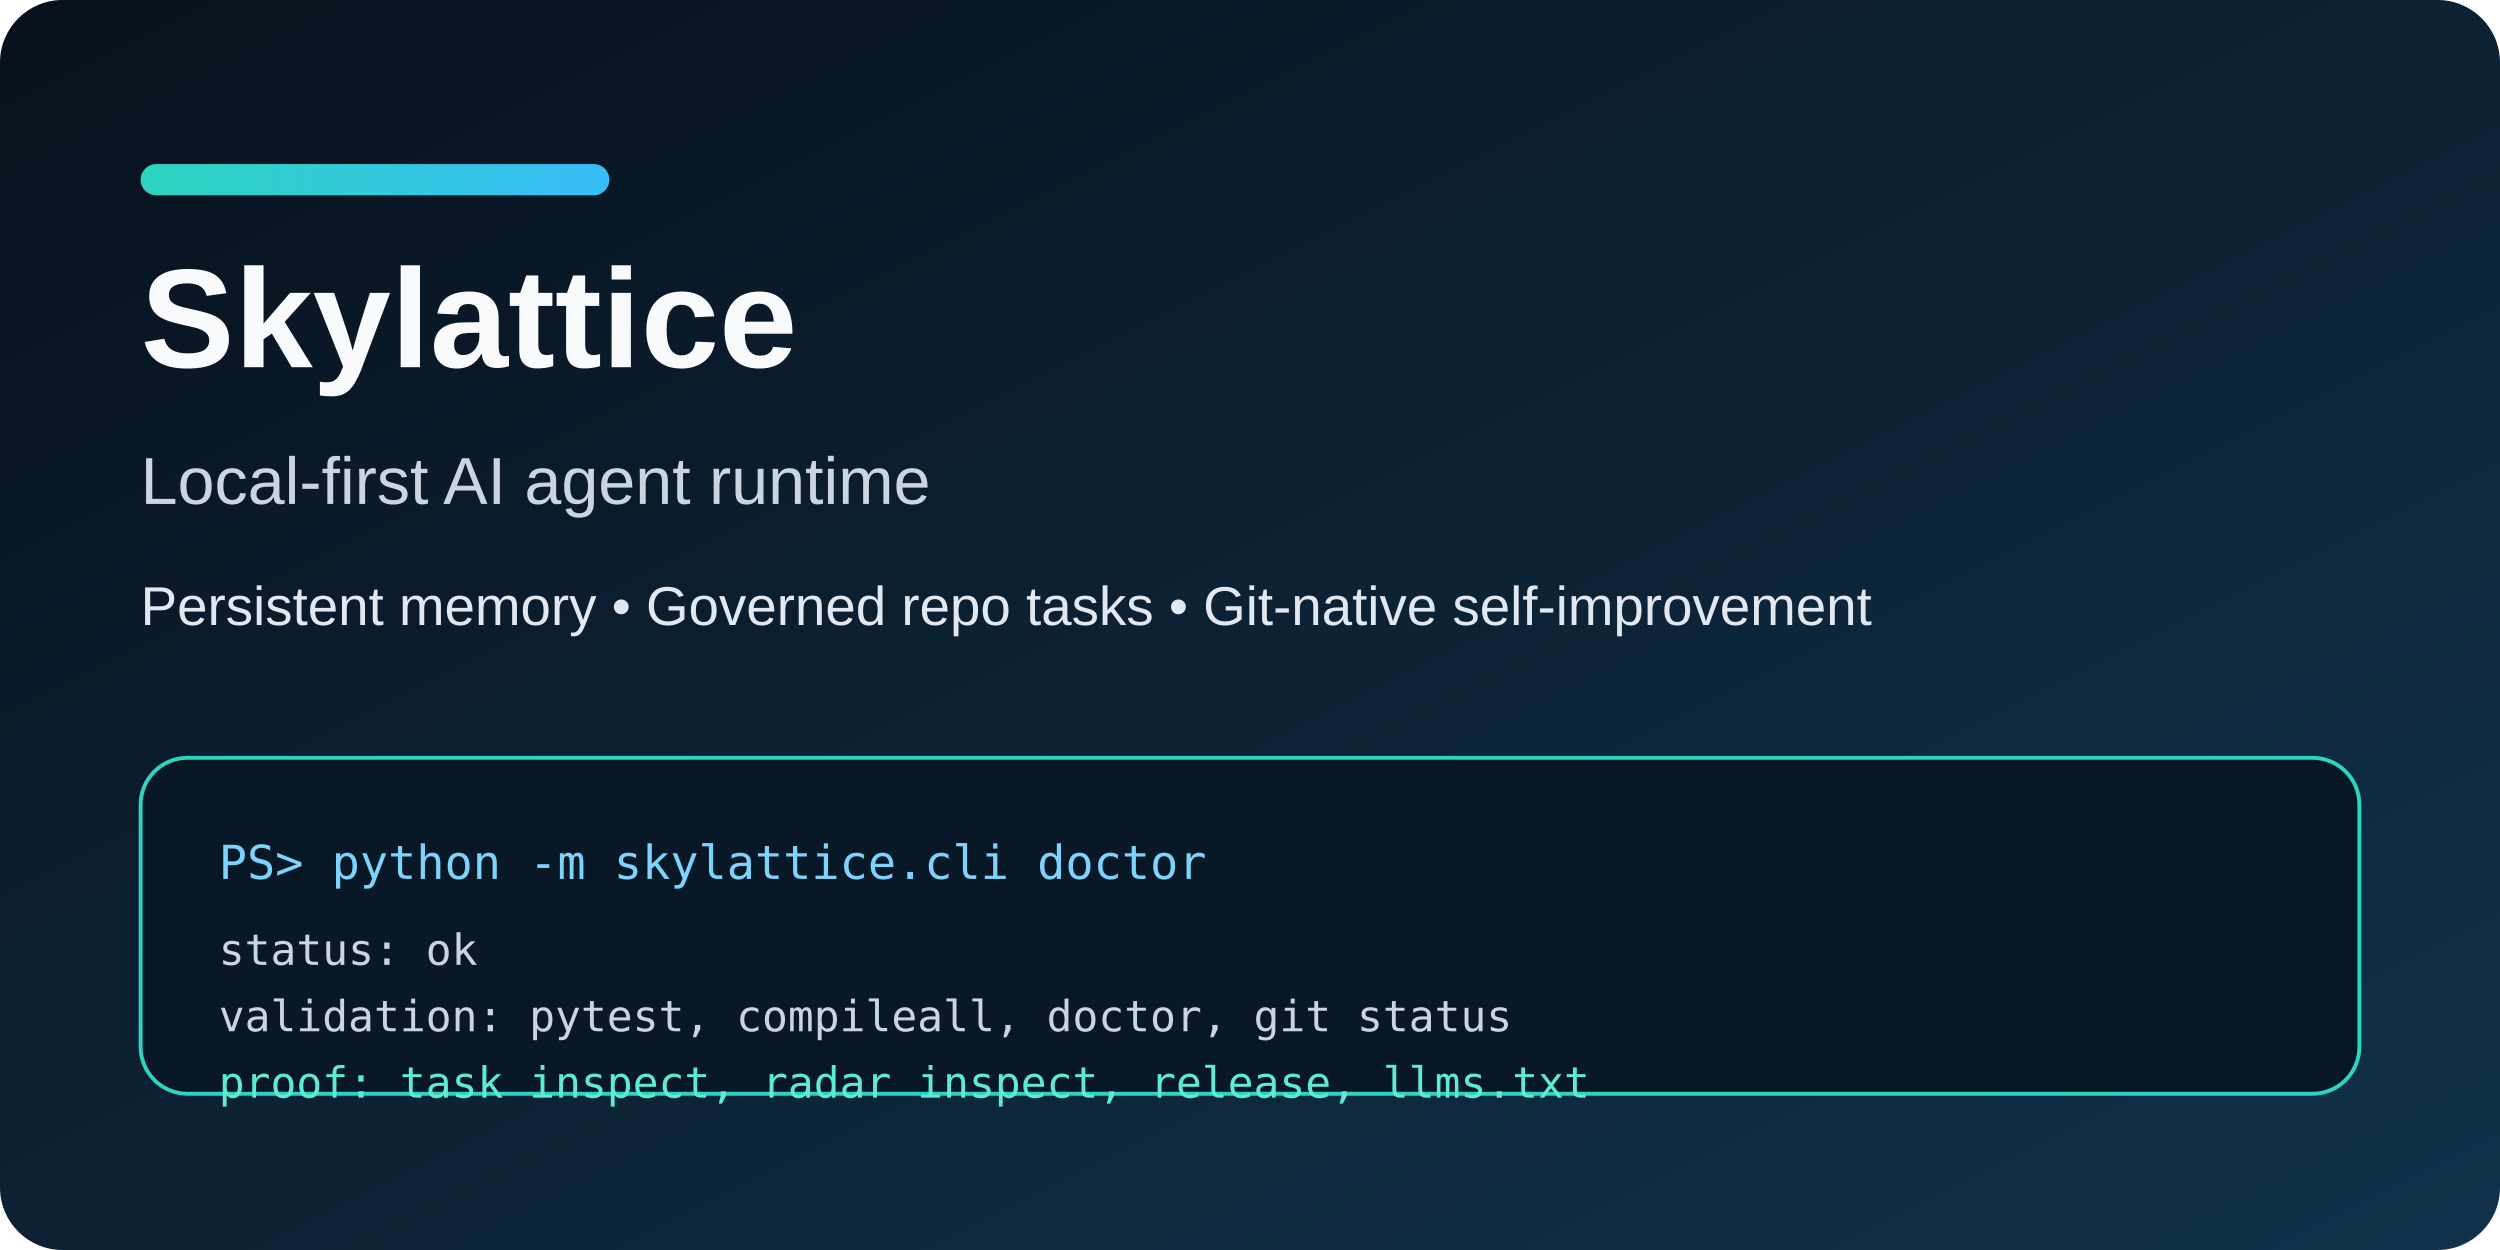
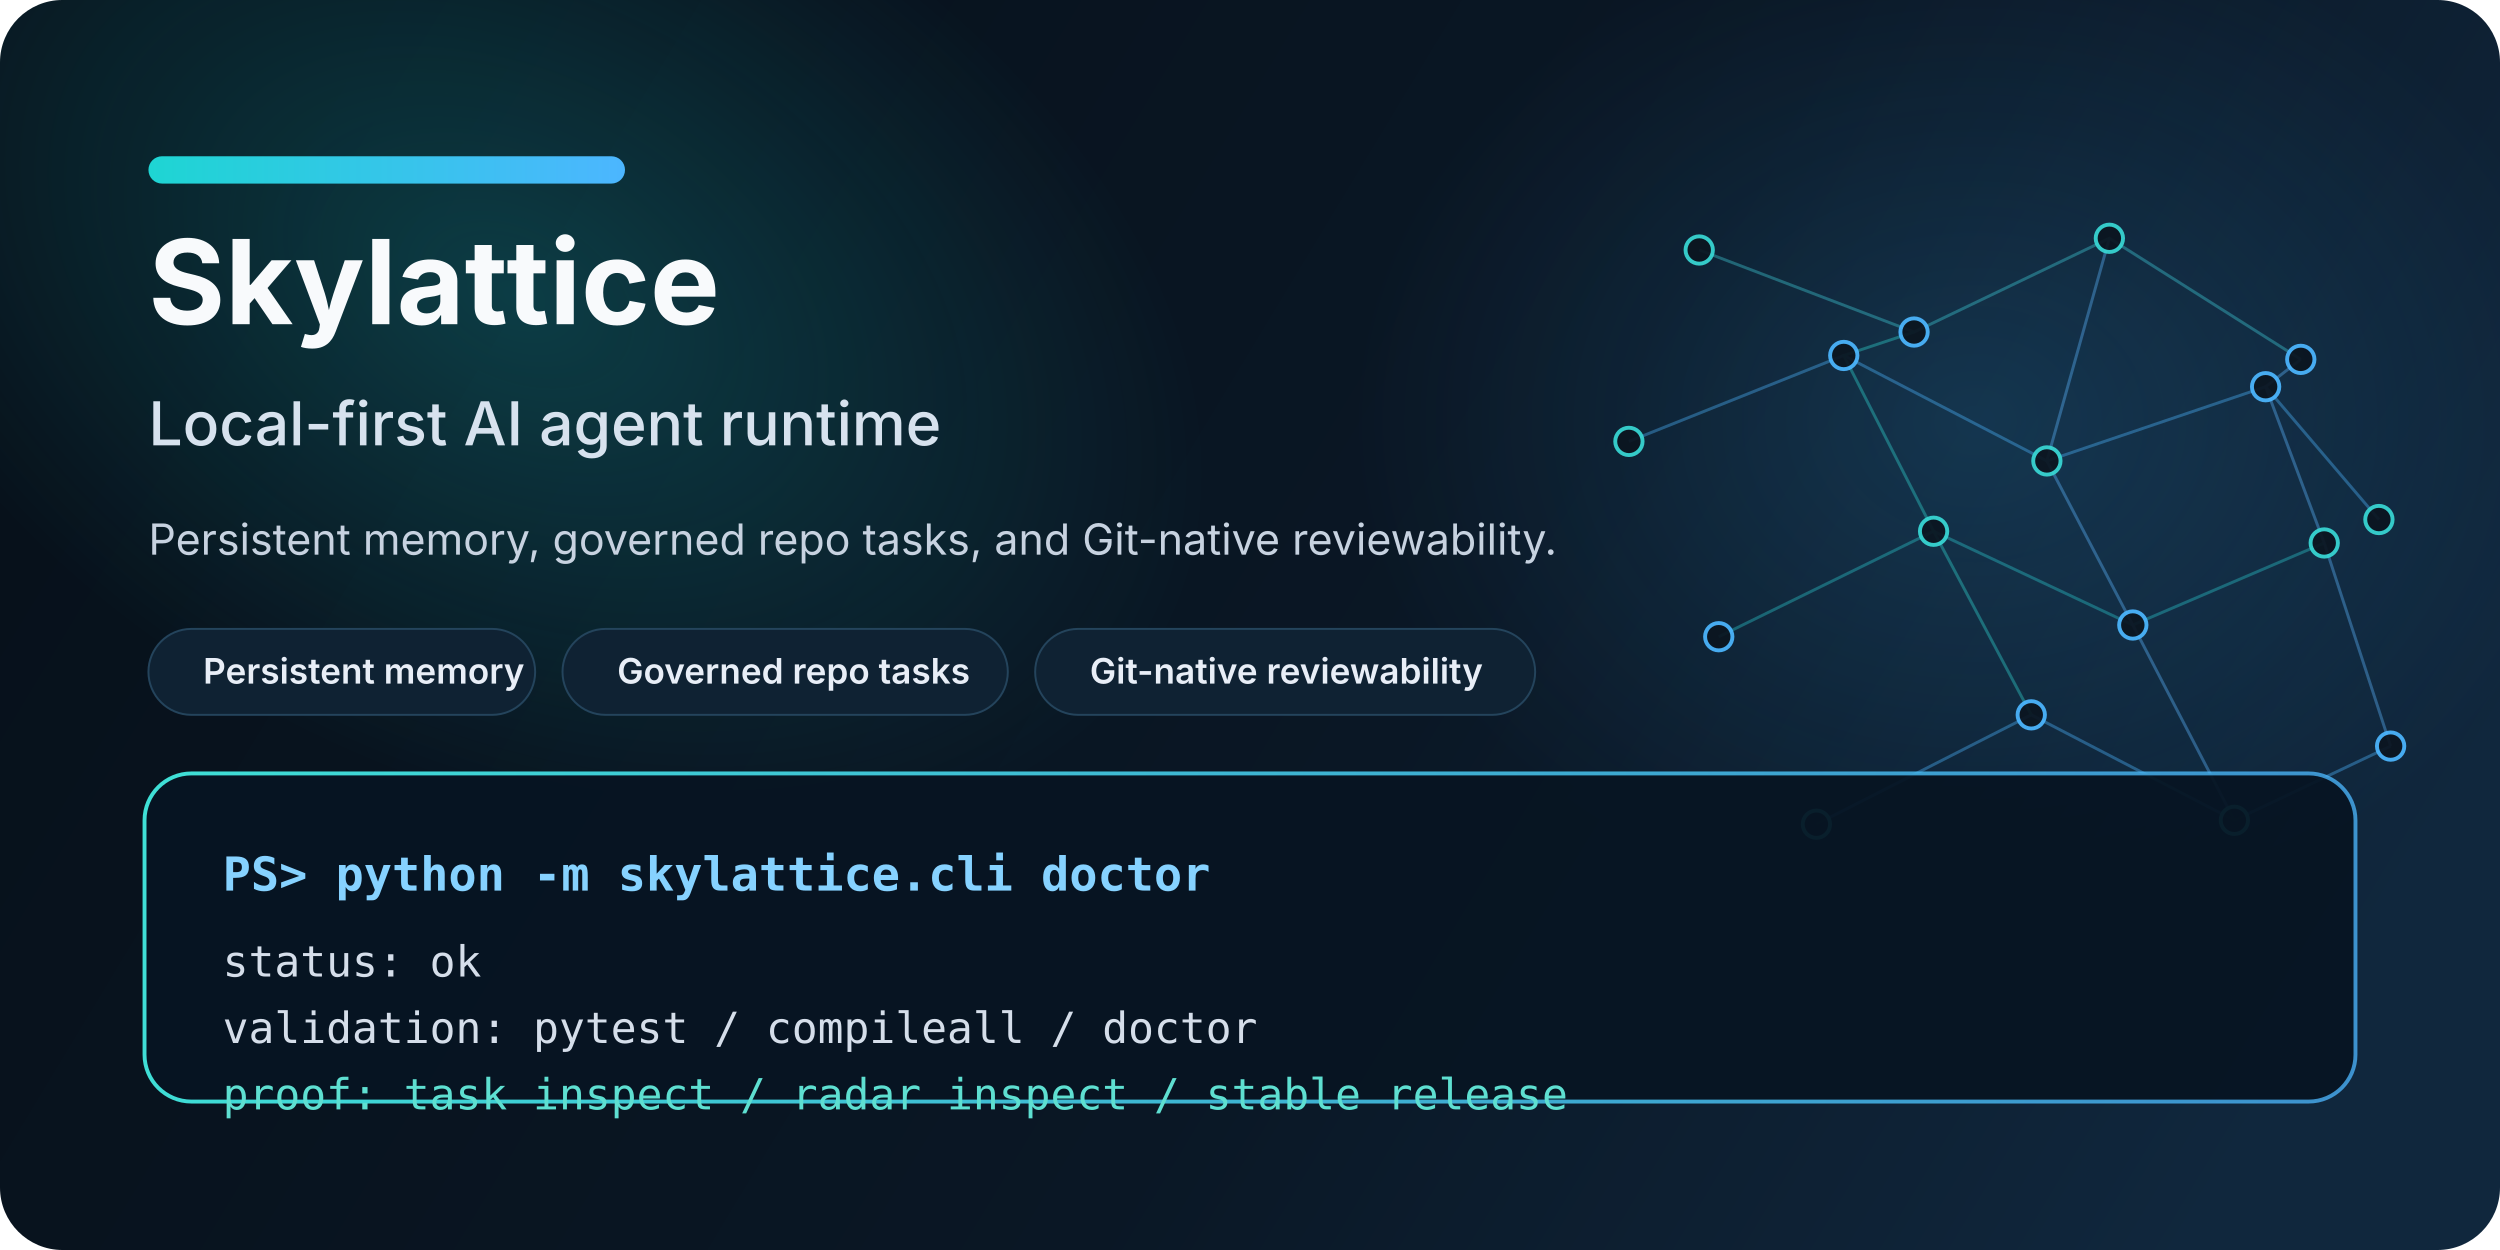
- <svg xmlns="http://www.w3.org/2000/svg" width="1280" height="640" viewBox="0 0 1280 640">
+ <svg xmlns="http://www.w3.org/2000/svg" width="1280" height="640" viewBox="0 0 1280 640" fill="none">
  <defs>
-     <linearGradient id="bg" x1="0" y1="0" x2="1" y2="1">
-       <stop offset="0%" stop-color="#07111d" />
-       <stop offset="100%" stop-color="#11324b" />
+     <linearGradient id="bg" x1="150" y1="24" x2="1134" y2="618" gradientUnits="userSpaceOnUse">
+       <stop offset="0%" stop-color="#07111B" />
+       <stop offset="58%" stop-color="#0A1725" />
+       <stop offset="100%" stop-color="#10273D" />
    </linearGradient>
-     <linearGradient id="bar" x1="0" y1="0" x2="1" y2="0">
-       <stop offset="0%" stop-color="#2dd4bf" />
-       <stop offset="100%" stop-color="#38bdf8" />
+     <radialGradient id="glow-left" cx="0" cy="0" r="1" gradientUnits="userSpaceOnUse" gradientTransform="translate(262 150) rotate(27) scale(380 250)">
+       <stop offset="0%" stop-color="#1DD4D2" stop-opacity="0.22" />
+       <stop offset="100%" stop-color="#1DD4D2" stop-opacity="0" />
+     </radialGradient>
+     <radialGradient id="glow-right" cx="0" cy="0" r="1" gradientUnits="userSpaceOnUse" gradientTransform="translate(1012 216) rotate(90) scale(260 320)">
+       <stop offset="0%" stop-color="#40B8FF" stop-opacity="0.16" />
+       <stop offset="100%" stop-color="#40B8FF" stop-opacity="0" />
+     </radialGradient>
+     <linearGradient id="accent" x1="76" y1="88" x2="320" y2="88" gradientUnits="userSpaceOnUse">
+       <stop offset="0%" stop-color="#1ED5D3" />
+       <stop offset="100%" stop-color="#4CB6FF" />
+     </linearGradient>
+     <linearGradient id="panel-stroke" x1="74" y1="394" x2="1204" y2="566" gradientUnits="userSpaceOnUse">
+       <stop offset="0%" stop-color="#3FE0D6" />
+       <stop offset="100%" stop-color="#4CB6FF" stop-opacity="0.76" />
    </linearGradient>
  </defs>
  <rect width="1280" height="640" rx="32" fill="url(#bg)" />
-   <rect x="72" y="84" width="240" height="16" rx="8" fill="url(#bar)" />
-   <text x="72" y="188" fill="#f8fafc" font-family="Segoe UI, Arial, sans-serif" font-size="72" font-weight="700">Skylattice</text>
-   <text x="72" y="258" fill="#cbd5e1" font-family="Segoe UI, Arial, sans-serif" font-size="34">Local-first AI agent runtime</text>
-   <text x="72" y="320" fill="#e2e8f0" font-family="Segoe UI, Arial, sans-serif" font-size="28">Persistent memory • Governed repo tasks • Git-native self-improvement</text>
-   <rect x="72" y="388" width="1136" height="172" rx="24" fill="#091827" stroke="#2dd4bf" stroke-width="2" />
-   <text x="112" y="450" fill="#7dd3fc" font-family="Consolas, monospace" font-size="24">PS&gt; python -m skylattice.cli doctor</text>
-   <text x="112" y="494" fill="#cbd5e1" font-family="Consolas, monospace" font-size="22">status: ok</text>
-   <text x="112" y="528" fill="#cbd5e1" font-family="Consolas, monospace" font-size="22">validation: pytest, compileall, doctor, git status</text>
-   <text x="112" y="562" fill="#5eead4" font-family="Consolas, monospace" font-size="22">proof: task inspect, radar inspect, release, llms.txt</text>
+   <rect width="1280" height="640" rx="32" fill="url(#glow-left)" />
+   <rect width="1280" height="640" rx="32" fill="url(#glow-right)" />
+   <g opacity="0.38">
+     <path d="M870 128L980 170L1080 122L1178 184" stroke="#3FCFDB" stroke-width="1.5" />
+     <path d="M834 226L944 182L1048 236L1160 198L1218 266" stroke="#4CB6FF" stroke-width="1.5" />
+     <path d="M880 326L990 272L1092 320L1190 278" stroke="#2BCACF" stroke-width="1.5" />
+     <path d="M930 422L1040 366L1144 420L1224 382" stroke="#4CB6FF" stroke-width="1.5" />
+     <path d="M980 170L944 182L990 272L1040 366" stroke="#2FD7D2" stroke-width="1.5" />
+     <path d="M1080 122L1048 236L1092 320L1144 420" stroke="#5CB6FF" stroke-width="1.5" />
+     <path d="M1178 184L1160 198L1190 278L1224 382" stroke="#5CB6FF" stroke-width="1.5" />
+   </g>
+   <g opacity="0.92">
+     <circle cx="870" cy="128" r="7" fill="#0B1520" stroke="#38D8D5" stroke-width="2" />
+     <circle cx="980" cy="170" r="7" fill="#0B1520" stroke="#4CB6FF" stroke-width="2" />
+     <circle cx="1080" cy="122" r="7" fill="#0B1520" stroke="#38D8D5" stroke-width="2" />
+     <circle cx="1178" cy="184" r="7" fill="#0B1520" stroke="#4CB6FF" stroke-width="2" />
+     <circle cx="834" cy="226" r="7" fill="#0B1520" stroke="#38D8D5" stroke-width="2" />
+     <circle cx="944" cy="182" r="7" fill="#0B1520" stroke="#4CB6FF" stroke-width="2" />
+     <circle cx="1048" cy="236" r="7" fill="#0B1520" stroke="#38D8D5" stroke-width="2" />
+     <circle cx="1160" cy="198" r="7" fill="#0B1520" stroke="#4CB6FF" stroke-width="2" />
+     <circle cx="1218" cy="266" r="7" fill="#0B1520" stroke="#38D8D5" stroke-width="2" />
+     <circle cx="880" cy="326" r="7" fill="#0B1520" stroke="#4CB6FF" stroke-width="2" />
+     <circle cx="990" cy="272" r="7" fill="#0B1520" stroke="#38D8D5" stroke-width="2" />
+     <circle cx="1092" cy="320" r="7" fill="#0B1520" stroke="#4CB6FF" stroke-width="2" />
+     <circle cx="1190" cy="278" r="7" fill="#0B1520" stroke="#38D8D5" stroke-width="2" />
+     <circle cx="930" cy="422" r="7" fill="#0B1520" stroke="#38D8D5" stroke-width="2" />
+     <circle cx="1040" cy="366" r="7" fill="#0B1520" stroke="#4CB6FF" stroke-width="2" />
+     <circle cx="1144" cy="420" r="7" fill="#0B1520" stroke="#38D8D5" stroke-width="2" />
+     <circle cx="1224" cy="382" r="7" fill="#0B1520" stroke="#4CB6FF" stroke-width="2" />
+   </g>
+   <rect x="76" y="80" width="244" height="14" rx="7" fill="url(#accent)" />
+   <text x="76" y="166" fill="#F8FAFC" font-family="Inter, 'Segoe UI', Arial, sans-serif" font-size="60" font-weight="700">Skylattice</text>
+   <text x="76" y="228" fill="#D7E2EE" font-family="Inter, 'Segoe UI', Arial, sans-serif" font-size="31" font-weight="500">Local-first AI agent runtime</text>
+   <text x="76" y="284" fill="#C7D2E0" font-family="Inter, 'Segoe UI', Arial, sans-serif" font-size="22">Persistent memory, governed repo tasks, and Git-native reviewability.</text>
+   <g>
+     <rect x="76" y="322" width="198" height="44" rx="22" fill="#0F2233" stroke="#24445C" />
+     <text x="104" y="350" fill="#E8EEF7" font-family="Inter, 'Segoe UI', Arial, sans-serif" font-size="18" font-weight="600">Persistent memory</text>
+     <rect x="288" y="322" width="228" height="44" rx="22" fill="#0F2233" stroke="#24445C" />
+     <text x="316" y="350" fill="#E8EEF7" font-family="Inter, 'Segoe UI', Arial, sans-serif" font-size="18" font-weight="600">Governed repo tasks</text>
+     <rect x="530" y="322" width="256" height="44" rx="22" fill="#0F2233" stroke="#24445C" />
+     <text x="558" y="350" fill="#E8EEF7" font-family="Inter, 'Segoe UI', Arial, sans-serif" font-size="18" font-weight="600">Git-native reviewability</text>
+   </g>
+   <rect x="74" y="396" width="1132" height="168" rx="24" fill="#071522" fill-opacity="0.94" stroke="url(#panel-stroke)" stroke-width="2" />
+   <text x="114" y="456" fill="#86D2FF" font-family="'JetBrains Mono', Consolas, monospace" font-size="24" font-weight="700">PS&gt; python -m skylattice.cli doctor</text>
+   <text x="114" y="500" fill="#D5DEEA" font-family="'JetBrains Mono', Consolas, monospace" font-size="22">status: ok</text>
+   <text x="114" y="534" fill="#D5DEEA" font-family="'JetBrains Mono', Consolas, monospace" font-size="22">validation: pytest / compileall / doctor</text>
+   <text x="114" y="568" fill="#5EDFD1" font-family="'JetBrains Mono', Consolas, monospace" font-size="22">proof: task inspect / radar inspect / stable release</text>
</svg>
